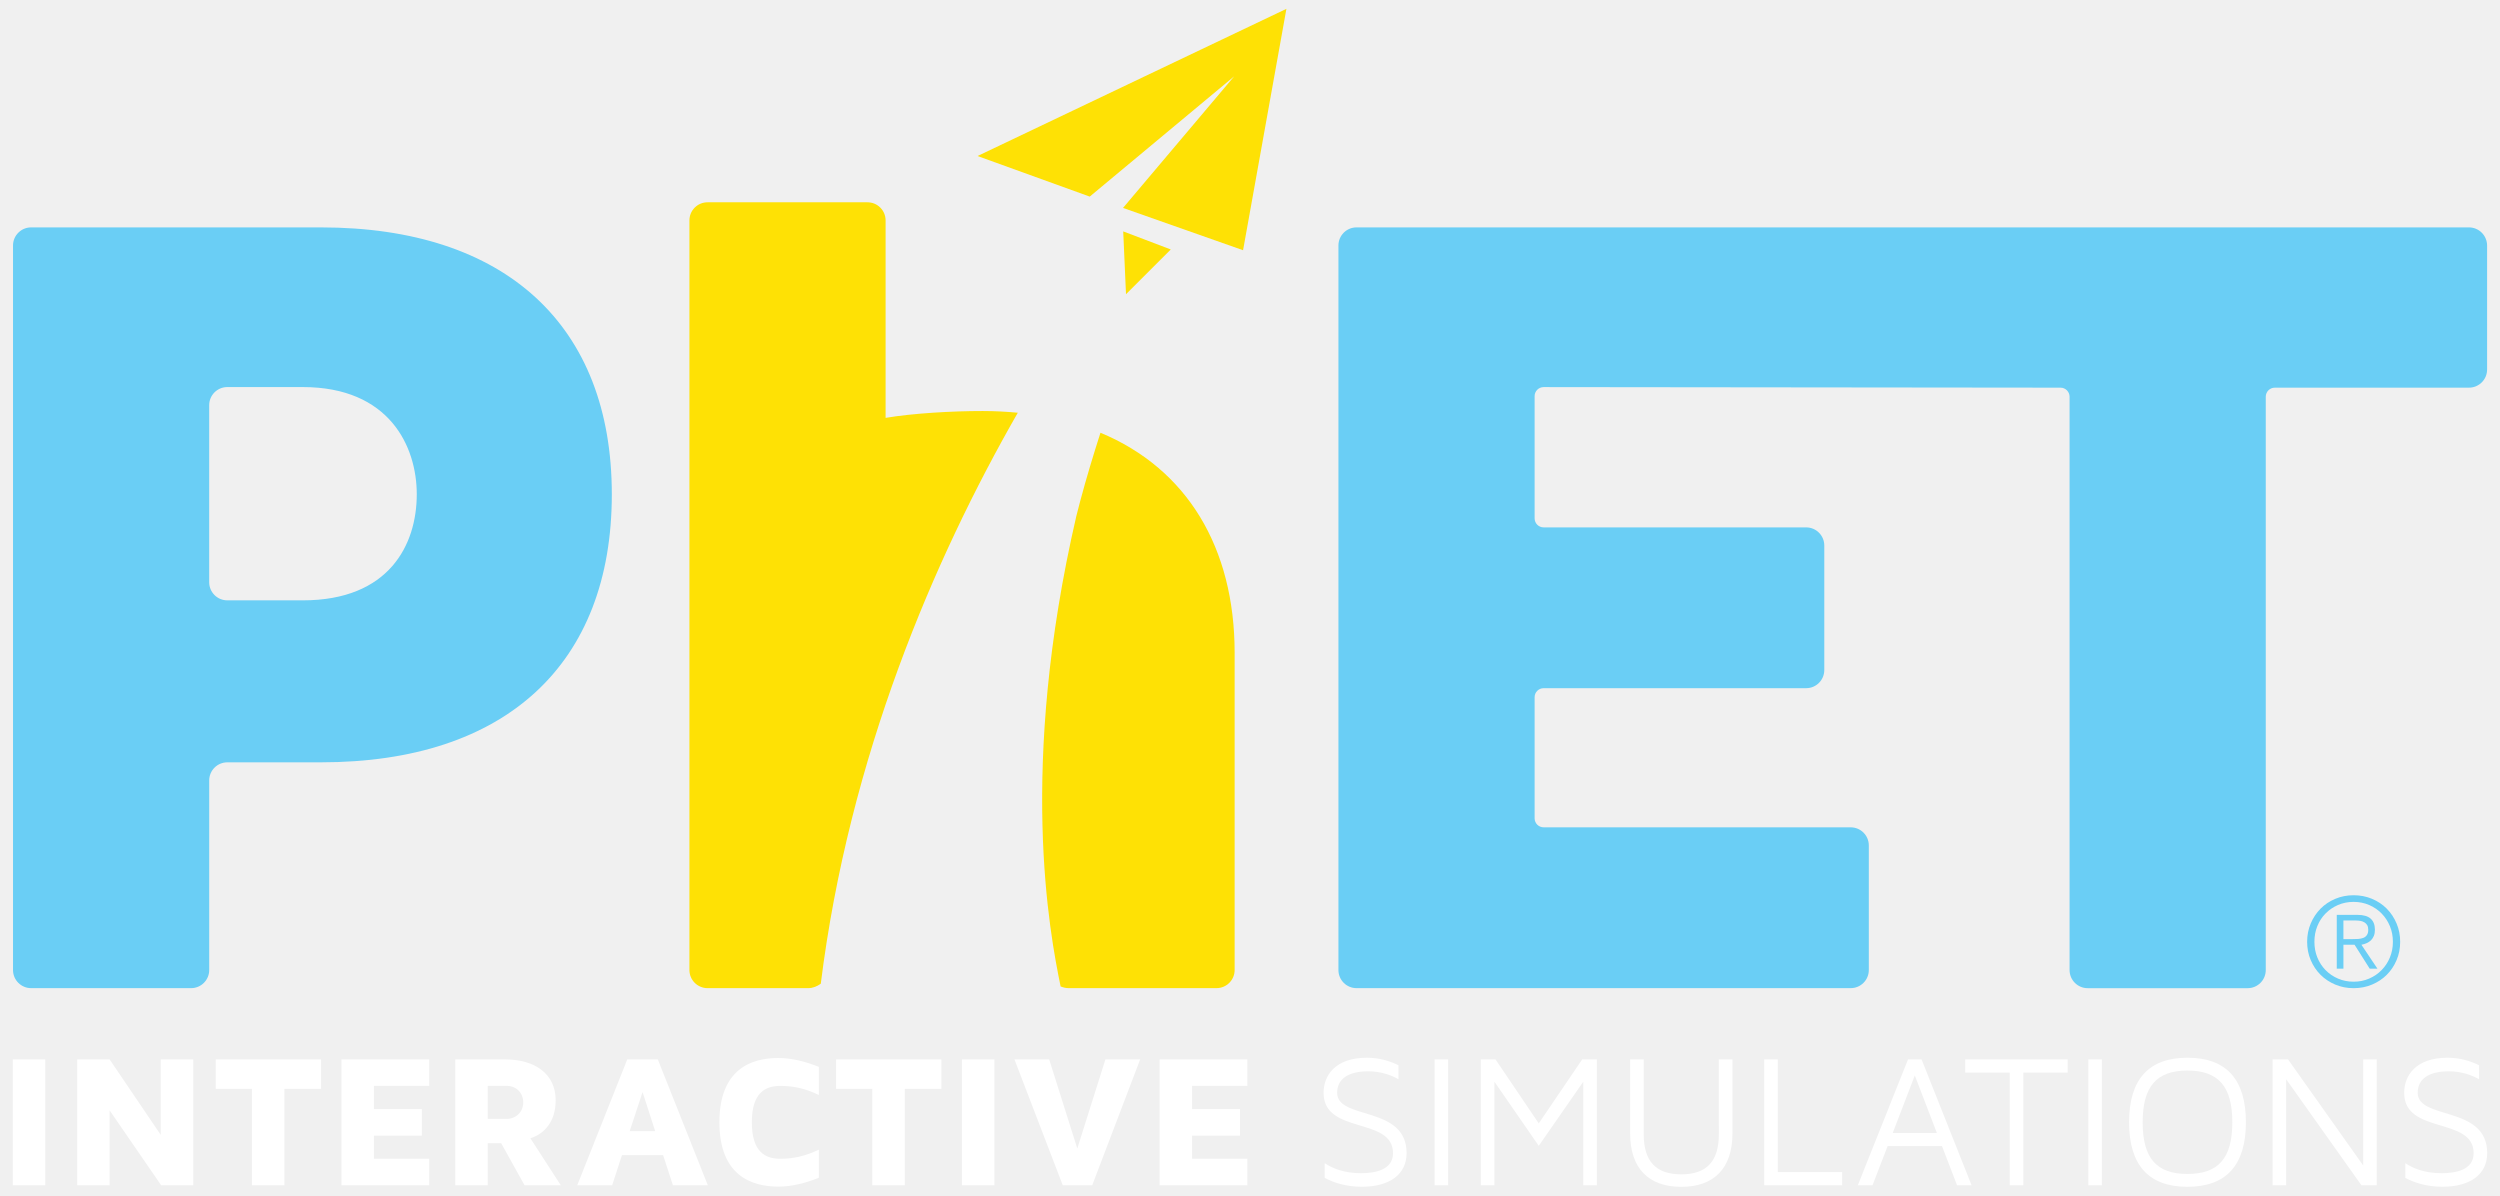
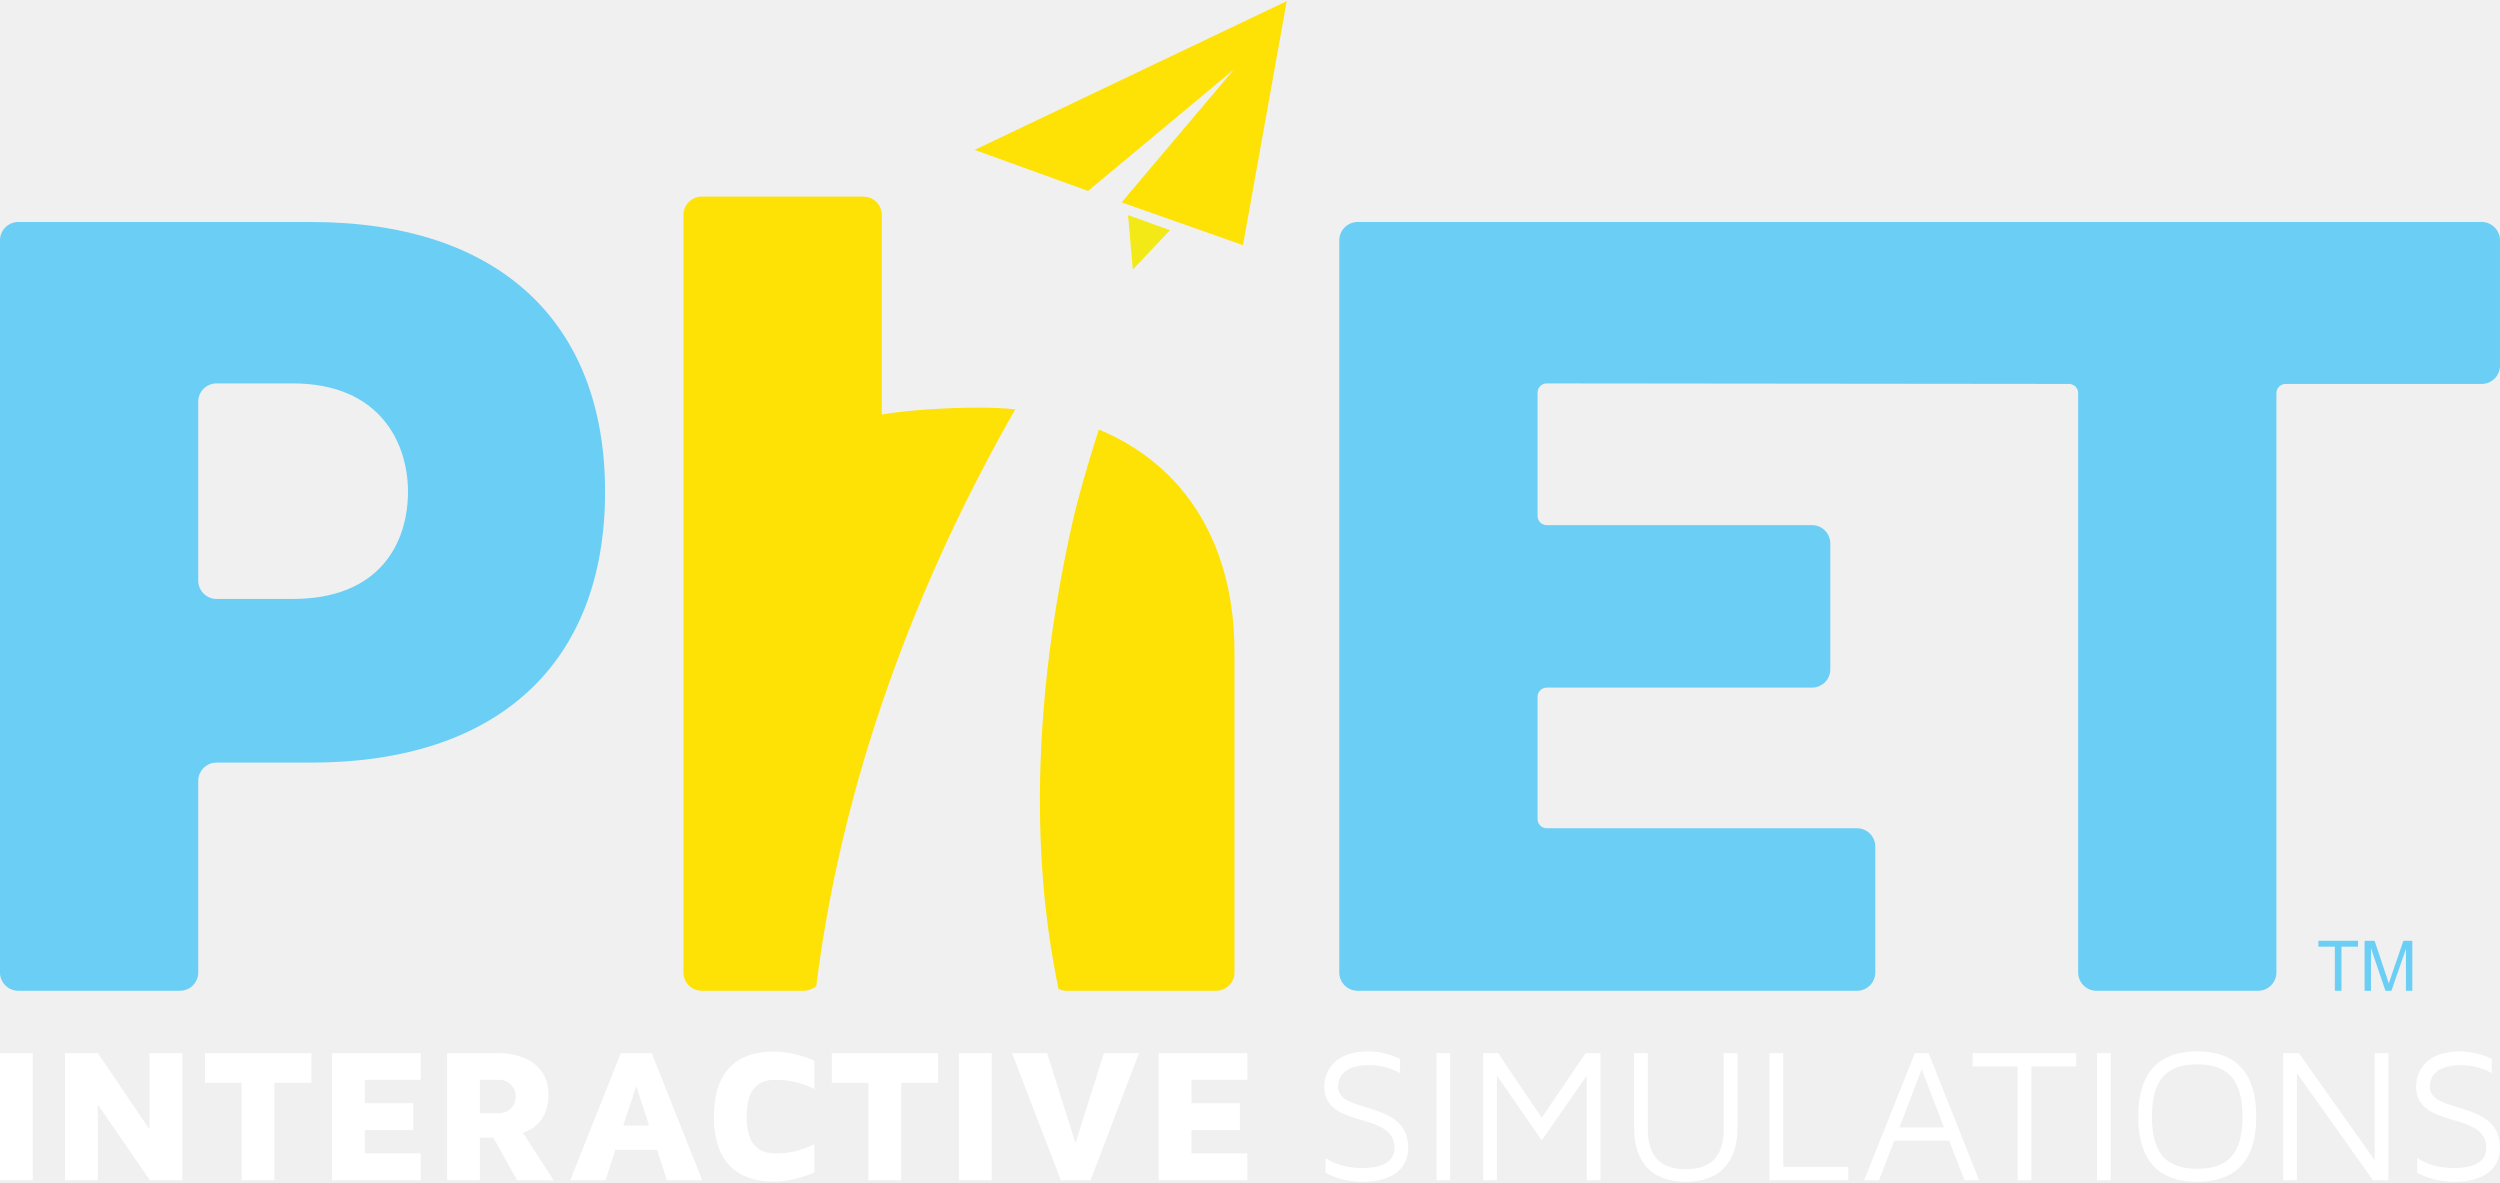
- <svg xmlns="http://www.w3.org/2000/svg" version="1.1" id="Layer_2" x="0px" y="0px" width="276px" height="132px" viewBox="114.001 114 276 132" enable-background="new 114.001 114 276 132" xml:space="preserve">
+ <svg xmlns="http://www.w3.org/2000/svg" version="1.1" id="Layer_1" x="0px" y="0px" width="569.562px" height="269.505px" viewBox="0 0 569.562 269.505" enable-background="new 0 0 569.562 269.505" xml:space="preserve">
  <g>
-     <path fill="#6ACEF5" d="M149.438,139.104h-32c-1.104,0-2,0.896-2,2v79.987c0,1.105,0.896,2,2,2h17.66c1.104,0,2-0.895,2-2v-20.93   c0-1.104,0.895-2,2-2h10.34c20.397,0,32.108-10.83,32.108-29.592C181.545,149.932,169.834,139.104,149.438,139.104z    M147.422,180.279h-8.326c-1.104,0-2-0.896-2-2v-19.547c0-1.105,0.896-2,2-2h8.326c9.568,0,12.59,6.547,12.59,11.838   C160.012,174.111,156.99,180.279,147.422,180.279z" />
-     <path fill="#6ACEF5" d="M386.573,139.104h-122.81c-1.104,0-2,0.896-2,2v79.987c0,1.105,0.896,2,2,2h54.555c1.104,0,2-0.895,2-2   v-13.754c0-1.104-0.896-2-2-2h-33.896c-0.553,0-1-0.446-1-1v-13.362c0-0.554,0.447-1,1-1h28.98c1.104,0,2-0.896,2-2v-13.751   c0-1.104-0.896-2-2-2h-28.98c-0.553,0-1-0.448-1-1v-13.489c0-0.552,0.447-1,1-1l57.06,0.063c0.554,0,1,0.449,1,1v63.297   c0,1.104,0.896,2,2,2h17.659c1.104,0,2-0.896,2-2v-63.297c0-0.551,0.445-1,1-1h21.435c1.104,0,2-0.896,2-2v-13.691   C388.573,140,387.678,139.104,386.573,139.104z" />
-   </g>
-   <g>
-     <rect x="115.415" y="230.96" fill="#FFFFFF" width="3.581" height="13.896" />
-     <polygon fill="#FFFFFF" points="131.749,239.294 126.104,230.96 122.521,230.96 122.521,244.855 126.104,244.855 126.104,236.585    131.794,244.855 135.336,244.855 135.336,230.96 131.749,230.96  " />
-     <polygon fill="#FFFFFF" points="137.818,234.21 141.818,234.21 141.818,244.855 145.4,244.855 145.4,234.21 149.445,234.21    149.445,230.96 137.818,230.96  " />
-     <polygon fill="#FFFFFF" points="151.698,244.855 161.387,244.855 161.387,241.921 155.281,241.921 155.281,239.376    160.573,239.376 160.573,236.438 155.281,236.438 155.281,233.878 161.387,233.878 161.387,230.96 151.698,230.96  " />
-     <path fill="#FFFFFF" d="M175.346,235.479c0-2.935-2.291-4.521-5.6-4.521h-5.482v13.896h3.586v-4.646h1.479l2.583,4.646h4   l-3.354-5.187C174.163,239.146,175.346,237.771,175.346,235.479z M169.975,237.523h-2.125v-3.646h2.125   c0.934,0,1.791,0.707,1.791,1.834C171.766,236.812,170.908,237.523,169.975,237.523z" />
-     <path fill="#FFFFFF" d="M183.25,230.96l-5.523,13.896h3.857l1.081-3.332h4.542l1.085,3.332h3.854l-5.522-13.896H183.25z    M183.52,238.876l1.42-4.312l1.393,4.312H183.52z" />
-     <path fill="#FFFFFF" d="M193.423,237.9c0,5.873,3.539,7.104,6.519,7.104c1.479,0,3.002-0.396,4.459-0.979v-3.104   c-1.521,0.729-2.815,1.006-4.25,1.006c-1.646,0-3.147-0.729-3.147-4.021c0-3.295,1.501-4.021,3.147-4.021   c1.434,0,2.728,0.271,4.25,1.002v-3.104c-1.457-0.582-2.98-0.98-4.459-0.98C196.962,230.794,193.423,232.021,193.423,237.9z" />
-     <polygon fill="#FFFFFF" points="206.302,234.21 210.301,234.21 210.301,244.855 213.887,244.855 213.887,234.21 217.928,234.21    217.928,230.96 206.302,230.96  " />
-     <rect x="220.201" y="230.96" fill="#FFFFFF" width="3.585" height="13.896" />
-     <polygon fill="#FFFFFF" points="232.934,240.794 229.831,230.96 225.997,230.96 231.33,244.855 234.581,244.855 239.874,230.96    236.039,230.96  " />
-     <polygon fill="#FFFFFF" points="242.023,244.855 251.71,244.855 251.71,241.921 245.605,241.921 245.605,239.376 250.896,239.376    250.896,236.438 245.605,236.438 245.605,233.878 251.71,233.878 251.71,230.96 242.023,230.96  " />
-     <path fill="#FFFFFF" d="M261.622,234.646c0-1.541,1.229-2.373,3.44-2.373c1.414,0,2.561,0.438,3.332,0.875v-1.545   c-0.896-0.438-2.064-0.83-3.48-0.83c-3.542,0-4.79,2-4.79,3.873c0,4.646,7.665,2.604,7.665,6.666c0,1.834-1.938,2.209-3.543,2.209   c-1.893,0-3.184-0.562-3.998-1.104v1.621c0.979,0.522,2.334,0.979,4.104,0.979c3.104,0,4.938-1.397,4.938-3.713   C269.291,236.001,261.622,237.689,261.622,234.646z" />
-     <rect x="272.378" y="230.958" fill="#FFFFFF" width="1.5" height="13.896" />
-     <polygon fill="#FFFFFF" points="283.879,238.023 279.107,230.96 277.484,230.96 277.484,244.855 278.984,244.855 278.984,233.419    283.879,240.501 288.796,233.419 288.796,244.855 290.296,244.855 290.296,230.96 288.674,230.96  " />
-     <path fill="#FFFFFF" d="M303.761,239.232c0,2.979-1.353,4.416-4.144,4.416c-2.795,0-4.148-1.438-4.148-4.416v-8.271h-1.5v8.187   c0,3.793,2.001,5.879,5.648,5.879c3.645,0,5.646-2.086,5.646-5.879v-8.187h-1.506L303.761,239.232L303.761,239.232z" />
-     <polygon fill="#FFFFFF" points="310.268,230.96 308.766,230.96 308.766,244.855 317.373,244.855 317.373,243.398 310.268,243.398     " />
-     <path fill="#FFFFFF" d="M324.646,230.96l-5.544,13.896h1.623l1.671-4.33h6l1.665,4.33h1.604l-5.521-13.896H324.646z    M322.957,239.083l2.438-6.354l2.438,6.354H322.957z" />
-     <polygon fill="#FFFFFF" points="330.963,232.417 335.879,232.417 335.879,244.855 337.38,244.855 337.38,232.417 342.273,232.417    342.273,230.96 330.963,230.96  " />
-     <rect x="344.55" y="230.958" fill="#FFFFFF" width="1.5" height="13.896" />
-     <path fill="#FFFFFF" d="M355.489,230.773c-4.271,0-6.438,2.395-6.438,7.127c0,4.727,2.167,7.123,6.438,7.123   c4.293,0,6.46-2.396,6.46-7.123C361.949,233.167,359.782,230.773,355.489,230.773z M355.489,243.605   c-3.417,0-4.938-1.748-4.938-5.705c0-3.939,1.521-5.713,4.938-5.713c3.438,0,4.96,1.771,4.96,5.713   C360.449,241.857,358.93,243.605,355.489,243.605z" />
-     <polygon fill="#FFFFFF" points="374.895,242.666 366.602,230.96 364.893,230.96 364.893,244.855 366.393,244.855 366.393,233.148    374.704,244.855 376.395,244.855 376.395,230.96 374.895,230.96  " />
-     <path fill="#FFFFFF" d="M380.916,234.646c0-1.541,1.229-2.373,3.438-2.373c1.418,0,2.563,0.438,3.339,0.875v-1.545   c-0.896-0.438-2.063-0.83-3.479-0.83c-3.542,0-4.792,2-4.792,3.873c0,4.646,7.669,2.604,7.669,6.666   c0,1.834-1.938,2.209-3.545,2.209c-1.896,0-3.188-0.562-4-1.104v1.621c0.979,0.522,2.336,0.979,4.104,0.979   c3.104,0,4.938-1.397,4.938-3.713C388.585,236.001,380.916,237.689,380.916,234.646z" />
-   </g>
-   <g>
-     <path fill="#FEE105" d="M235.493,161.775c-0.8,2.488-1.558,5.004-2.244,7.568c-0.146,0.539-0.283,1.092-0.423,1.641   c-6.436,27.812-2.946,45.999-1.735,51.918c0.281,0.119,0.58,0.188,0.882,0.188h16.332c1.104,0,2-0.896,2-2v-35.02   C250.305,174.464,245.052,165.753,235.493,161.775z" />
-     <path fill="#FEE105" d="M211.771,160.132v-21.799c0-1.104-0.896-2-2-2h-17.658c-1.104,0-2,0.896-2,2v82.758c0,1.105,0.896,2,2,2   h11.109c0.504,0,0.991-0.19,1.394-0.493c3.131-25.072,12.497-46.886,21.75-63.033c-1.255-0.119-2.548-0.188-3.892-0.188   C219.075,159.376,214.793,159.626,211.771,160.132z" />
-     <polygon fill="#FEE105" points="221.92,131.225 234.307,135.705 250.253,122.427 237.982,136.955 251.236,141.626 256.021,114.975     " />
-     <polygon fill="#FEE105" points="238.004,139.546 238.312,146.48 243.254,141.541  " />
-   </g>
-   <g>
-     <path fill="#6ACEF5" d="M375.873,213.23c0.625,0.264,1.169,0.625,1.629,1.09c0.46,0.469,0.821,1.01,1.083,1.637   c0.265,0.625,0.394,1.299,0.394,2.015c0,0.729-0.129,1.401-0.394,2.022c-0.262,0.623-0.623,1.16-1.083,1.623   c-0.46,0.459-1.004,0.818-1.629,1.082c-0.627,0.264-1.303,0.395-2.027,0.395c-0.729,0-1.403-0.131-2.03-0.395   c-0.625-0.264-1.169-0.623-1.628-1.082c-0.461-0.463-0.82-1-1.084-1.623c-0.264-0.621-0.395-1.295-0.395-2.022   c0-0.716,0.131-1.39,0.395-2.015c0.264-0.627,0.623-1.168,1.084-1.637c0.459-0.465,1.003-0.826,1.628-1.09   c0.627-0.264,1.304-0.396,2.03-0.396C374.57,212.835,375.246,212.968,375.873,213.23z M372.111,213.914   c-0.53,0.23-0.985,0.543-1.373,0.938c-0.388,0.396-0.689,0.859-0.905,1.395c-0.217,0.533-0.321,1.109-0.321,1.726   c0,0.62,0.104,1.192,0.321,1.728c0.216,0.534,0.519,0.997,0.905,1.393c0.387,0.4,0.843,0.711,1.373,0.939   c0.528,0.23,1.104,0.346,1.733,0.346c0.613,0,1.188-0.111,1.718-0.346c0.528-0.23,0.984-0.539,1.372-0.939   c0.389-0.396,0.691-0.857,0.912-1.393c0.222-0.533,0.33-1.107,0.33-1.728c0-0.615-0.108-1.19-0.33-1.726   c-0.221-0.533-0.523-0.996-0.912-1.395c-0.388-0.396-0.844-0.707-1.372-0.938c-0.529-0.229-1.104-0.346-1.718-0.346   C373.218,213.568,372.641,213.684,372.111,213.914z M371.979,220.938v-5.937h2.279c0.672,0,1.159,0.142,1.471,0.424   c0.307,0.281,0.462,0.687,0.462,1.22c0,0.261-0.037,0.481-0.116,0.679c-0.081,0.19-0.188,0.354-0.324,0.489   c-0.14,0.133-0.298,0.237-0.478,0.315c-0.181,0.078-0.371,0.138-0.572,0.172l1.768,2.638h-0.854l-1.67-2.638h-1.229v2.638H371.979z    M374.335,217.66c0.216-0.012,0.406-0.053,0.571-0.117c0.166-0.062,0.3-0.166,0.399-0.311c0.103-0.145,0.151-0.34,0.151-0.588   c0-0.209-0.04-0.381-0.117-0.512c-0.077-0.127-0.185-0.23-0.316-0.309c-0.136-0.08-0.282-0.132-0.447-0.16   c-0.167-0.027-0.342-0.041-0.525-0.041h-1.338v2.057h0.965C373.898,217.682,374.119,217.675,374.335,217.66z" />
+     <g>
+       <rect y="239.925" fill="#FFFFFF" width="7.455" height="28.963" />
+       <polygon fill="#FFFFFF" points="34.056,257.304 22.288,239.925 14.812,239.925 14.812,268.888 22.288,268.888 22.288,251.649     34.15,268.888 41.535,268.888 41.535,239.925 34.056,239.925   " />
+       <polygon fill="#FFFFFF" points="46.707,246.696 55.048,246.696 55.048,268.888 62.514,268.888 62.514,246.696 70.951,246.696     70.951,239.925 46.707,239.925   " />
+       <polygon fill="#FFFFFF" points="75.649,268.888 95.848,268.888 95.848,262.775 83.114,262.775 83.114,257.464 94.154,257.464     94.154,251.342 83.114,251.342 83.114,246.002 95.848,246.002 95.848,239.925 75.649,239.925   " />
+       <path fill="#FFFFFF" d="M124.953,249.347c0-6.122-4.772-9.431-11.675-9.431h-11.431v28.972h7.479v-9.678h3.082l5.385,9.678h8.34    l-6.999-10.804C122.49,256.989,124.953,254.125,124.953,249.347z M113.751,253.607h-4.425v-7.604h4.425    c1.942,0,3.733,1.476,3.733,3.822C117.484,252.123,115.693,253.607,113.751,253.607z" />
+       <path fill="#FFFFFF" d="M141.438,239.925l-11.52,28.963h8.044l2.255-6.939h9.467l2.265,6.939h8.037l-11.514-28.963H141.438z     M142,256.426l2.959-8.992l2.902,8.992H142z" />
+       <path fill="#FFFFFF" d="M162.644,254.386c0,12.244,7.378,14.817,13.596,14.817c3.084,0,6.261-0.824,9.292-2.047v-6.478    c-3.171,1.527-5.865,2.096-8.854,2.096c-3.439,0-6.568-1.526-6.568-8.389c0-6.865,3.129-8.384,6.568-8.384    c2.989,0,5.683,0.562,8.854,2.08v-6.471c-3.031-1.211-6.208-2.04-9.292-2.04C170.022,239.572,162.644,242.132,162.644,254.386z" />
+       <polygon fill="#FFFFFF" points="189.499,246.696 197.839,246.696 197.839,268.888 205.312,268.888 205.312,246.696     213.735,246.696 213.735,239.925 189.499,239.925   " />
+       <rect x="218.476" y="239.925" fill="#FFFFFF" width="7.472" height="28.963" />
+       <polygon fill="#FFFFFF" points="245.022,260.421 238.556,239.925 230.566,239.925 241.685,268.888 248.457,268.888     259.494,239.925 251.503,239.925   " />
+       <polygon fill="#FFFFFF" points="263.978,268.888 284.17,268.888 284.17,262.775 271.445,262.775 271.445,257.464 282.482,257.464     282.482,251.342 271.445,251.342 271.445,246.002 284.17,246.002 284.17,239.925 263.978,239.925   " />
+       <path fill="#FFFFFF" d="M304.843,247.609c0-3.213,2.566-4.952,7.173-4.952c2.953,0,5.339,0.913,6.948,1.826v-3.222    c-1.863-0.916-4.309-1.731-7.258-1.731c-7.381,0-9.99,4.173-9.99,8.079c0,9.695,15.981,5.429,15.981,13.897    c0,3.826-4.03,4.606-7.391,4.606c-3.938,0-6.632-1.167-8.327-2.3v3.389c2.04,1.095,4.865,2.046,8.555,2.046    c6.475,0,10.299-2.922,10.299-7.741C320.833,250.429,304.843,253.949,304.843,247.609z" />
+       <rect x="327.271" y="239.917" fill="#FFFFFF" width="3.127" height="28.972" />
+       <polygon fill="#FFFFFF" points="351.245,254.654 341.302,239.925 337.913,239.925 337.913,268.888 341.044,268.888     341.044,245.045 351.245,259.818 361.5,245.045 361.5,268.888 364.628,268.888 364.628,239.925 361.245,239.925   " />
+       <path fill="#FFFFFF" d="M392.709,257.165c0,6.21-2.827,9.213-8.651,9.213c-5.823,0-8.65-3.003-8.65-9.213v-17.239h-3.123v17.057    c0,7.92,4.178,12.266,11.773,12.266c7.607,0,11.777-4.346,11.777-12.266v-17.057h-3.126V257.165z" />
+       <polygon fill="#FFFFFF" points="406.272,239.925 403.138,239.925 403.138,268.888 421.081,268.888 421.081,265.855     406.272,265.855   " />
+       <path fill="#FFFFFF" d="M436.253,239.925l-11.557,28.963h3.383l3.479-9.02h12.512l3.479,9.02h3.337l-11.511-28.963H436.253z     M432.722,256.865l5.094-13.251l5.079,13.251H432.722z" />
+       <polygon fill="#FFFFFF" points="449.417,242.957 459.666,242.957 459.666,268.888 462.801,268.888 462.801,242.957     473.006,242.957 473.006,239.925 449.417,239.925   " />
+       <rect x="477.744" y="239.917" fill="#FFFFFF" width="3.127" height="28.972" />
+       <path fill="#FFFFFF" d="M500.559,239.53c-8.902,0-13.418,4.991-13.418,14.856c0,9.857,4.516,14.861,13.418,14.861    c8.949,0,13.473-5.004,13.473-14.861C514.031,244.521,509.508,239.53,500.559,239.53z M500.559,266.289    c-7.121,0-10.299-3.646-10.299-11.902c0-8.21,3.178-11.903,10.299-11.903c7.174,0,10.344,3.693,10.344,11.903    C510.902,262.642,507.732,266.289,500.559,266.289z" />
+       <polygon fill="#FFFFFF" points="541.014,264.331 523.729,239.925 520.164,239.925 520.164,268.888 523.291,268.888     523.291,244.483 540.619,268.888 544.141,268.888 544.141,239.925 541.014,239.925   " />
+       <path fill="#FFFFFF" d="M553.572,247.609c0-3.213,2.561-4.952,7.174-4.952c2.949,0,5.338,0.913,6.953,1.826v-3.222    c-1.871-0.916-4.303-1.731-7.26-1.731c-7.381,0-9.986,4.173-9.986,8.079c0,9.695,15.99,5.429,15.99,13.897    c0,3.826-4.049,4.606-7.395,4.606c-3.949,0-6.641-1.167-8.34-2.3v3.389c2.043,1.095,4.873,2.046,8.561,2.046    c6.471,0,10.293-2.922,10.293-7.741C569.562,250.429,553.572,253.949,553.572,247.609z" />
+     </g>
+     <g>
+       <path fill="#6ACEF5" d="M70.882,50.579H4.167C1.866,50.579,0,52.452,0,54.74v166.815c0,2.303,1.866,4.169,4.167,4.169h36.821    c2.309,0,4.173-1.866,4.173-4.169v-43.639c0-2.32,1.86-4.176,4.176-4.176h21.544c42.549,0,66.969-22.587,66.969-61.716    C137.851,73.166,113.431,50.579,70.882,50.579 M66.682,136.455H49.338c-2.316,0-4.176-1.875-4.176-4.184V91.515    c0-2.309,1.86-4.166,4.176-4.166h17.344c19.95,0,26.267,13.65,26.267,24.676C92.949,123.591,86.632,136.455,66.682,136.455" />
+       <path fill="#6ACEF5" d="M565.395,50.579H309.302c-2.303,0-4.176,1.873-4.176,4.161v166.815c0,2.303,1.873,4.169,4.176,4.169    h113.764c2.305,0,4.17-1.866,4.17-4.169v-28.678c0-2.304-1.865-4.178-4.17-4.178h-70.693c-1.151,0-2.082-0.931-2.082-2.089    v-27.862c0-1.15,0.931-2.093,2.082-2.093h60.449c2.303,0,4.168-1.857,4.168-4.16v-28.678c0-2.305-1.865-4.18-4.168-4.18h-60.449    c-1.151,0-2.082-0.932-2.082-2.087v-28.12c0-1.148,0.931-2.082,2.082-2.082l118.985,0.122c1.158,0,2.1,0.938,2.1,2.085v131.999    c0,2.303,1.871,4.169,4.16,4.169h36.832c2.299,0,4.17-1.866,4.17-4.169V89.556c0-1.146,0.934-2.085,2.086-2.085h44.689    c2.289,0,4.168-1.875,4.168-4.161V54.74C569.562,52.452,567.684,50.579,565.395,50.579" />
+       <path fill="#FEE105" d="M250.348,97.855c-1.674,5.188-3.257,10.438-4.684,15.795c-0.298,1.124-0.575,2.272-0.882,3.408    c-13.423,58.008-6.144,95.92-3.615,108.266c0.605,0.256,1.215,0.4,1.843,0.4h34.042c2.303,0,4.192-1.866,4.192-4.169v-73.032    C281.243,124.32,270.274,106.157,250.348,97.855" />
+       <path fill="#FEE105" d="M200.885,94.433V48.976c0-2.305-1.88-4.184-4.167-4.184h-36.836c-2.302,0-4.174,1.879-4.174,4.184v172.579    c0,2.303,1.872,4.169,4.174,4.169h23.162c1.066,0,2.077-0.4,2.915-1.026c6.533-52.292,26.069-97.769,45.346-131.446    c-2.617-0.258-5.295-0.385-8.108-0.385C216.125,92.867,207.187,93.375,200.885,94.433" />
+       <polygon fill="#FEE105" points="222.05,34.15 247.885,43.495 281.126,15.81 255.538,46.105 283.183,55.849 293.151,0.257   " />
+       <polyline fill="#F2E916" points="258.082,61.409 257.003,49.007 266.542,52.445   " />
+     </g>
+     <g>
+       <path fill="#6ACEF5" d="M531.938,225.724v-10.049h-3.752v-1.344h9.029v1.344h-3.77v10.049H531.938z" />
+       <path fill="#6ACEF5" d="M538.715,225.724v-11.393h2.27l2.695,8.066c0.25,0.752,0.432,1.313,0.545,1.687    c0.129-0.415,0.332-1.023,0.605-1.826l2.729-7.927h2.027v11.393h-1.453v-9.535l-3.311,9.535h-1.359l-3.295-9.699v9.699H538.715z" />
+     </g>
  </g>
</svg>
